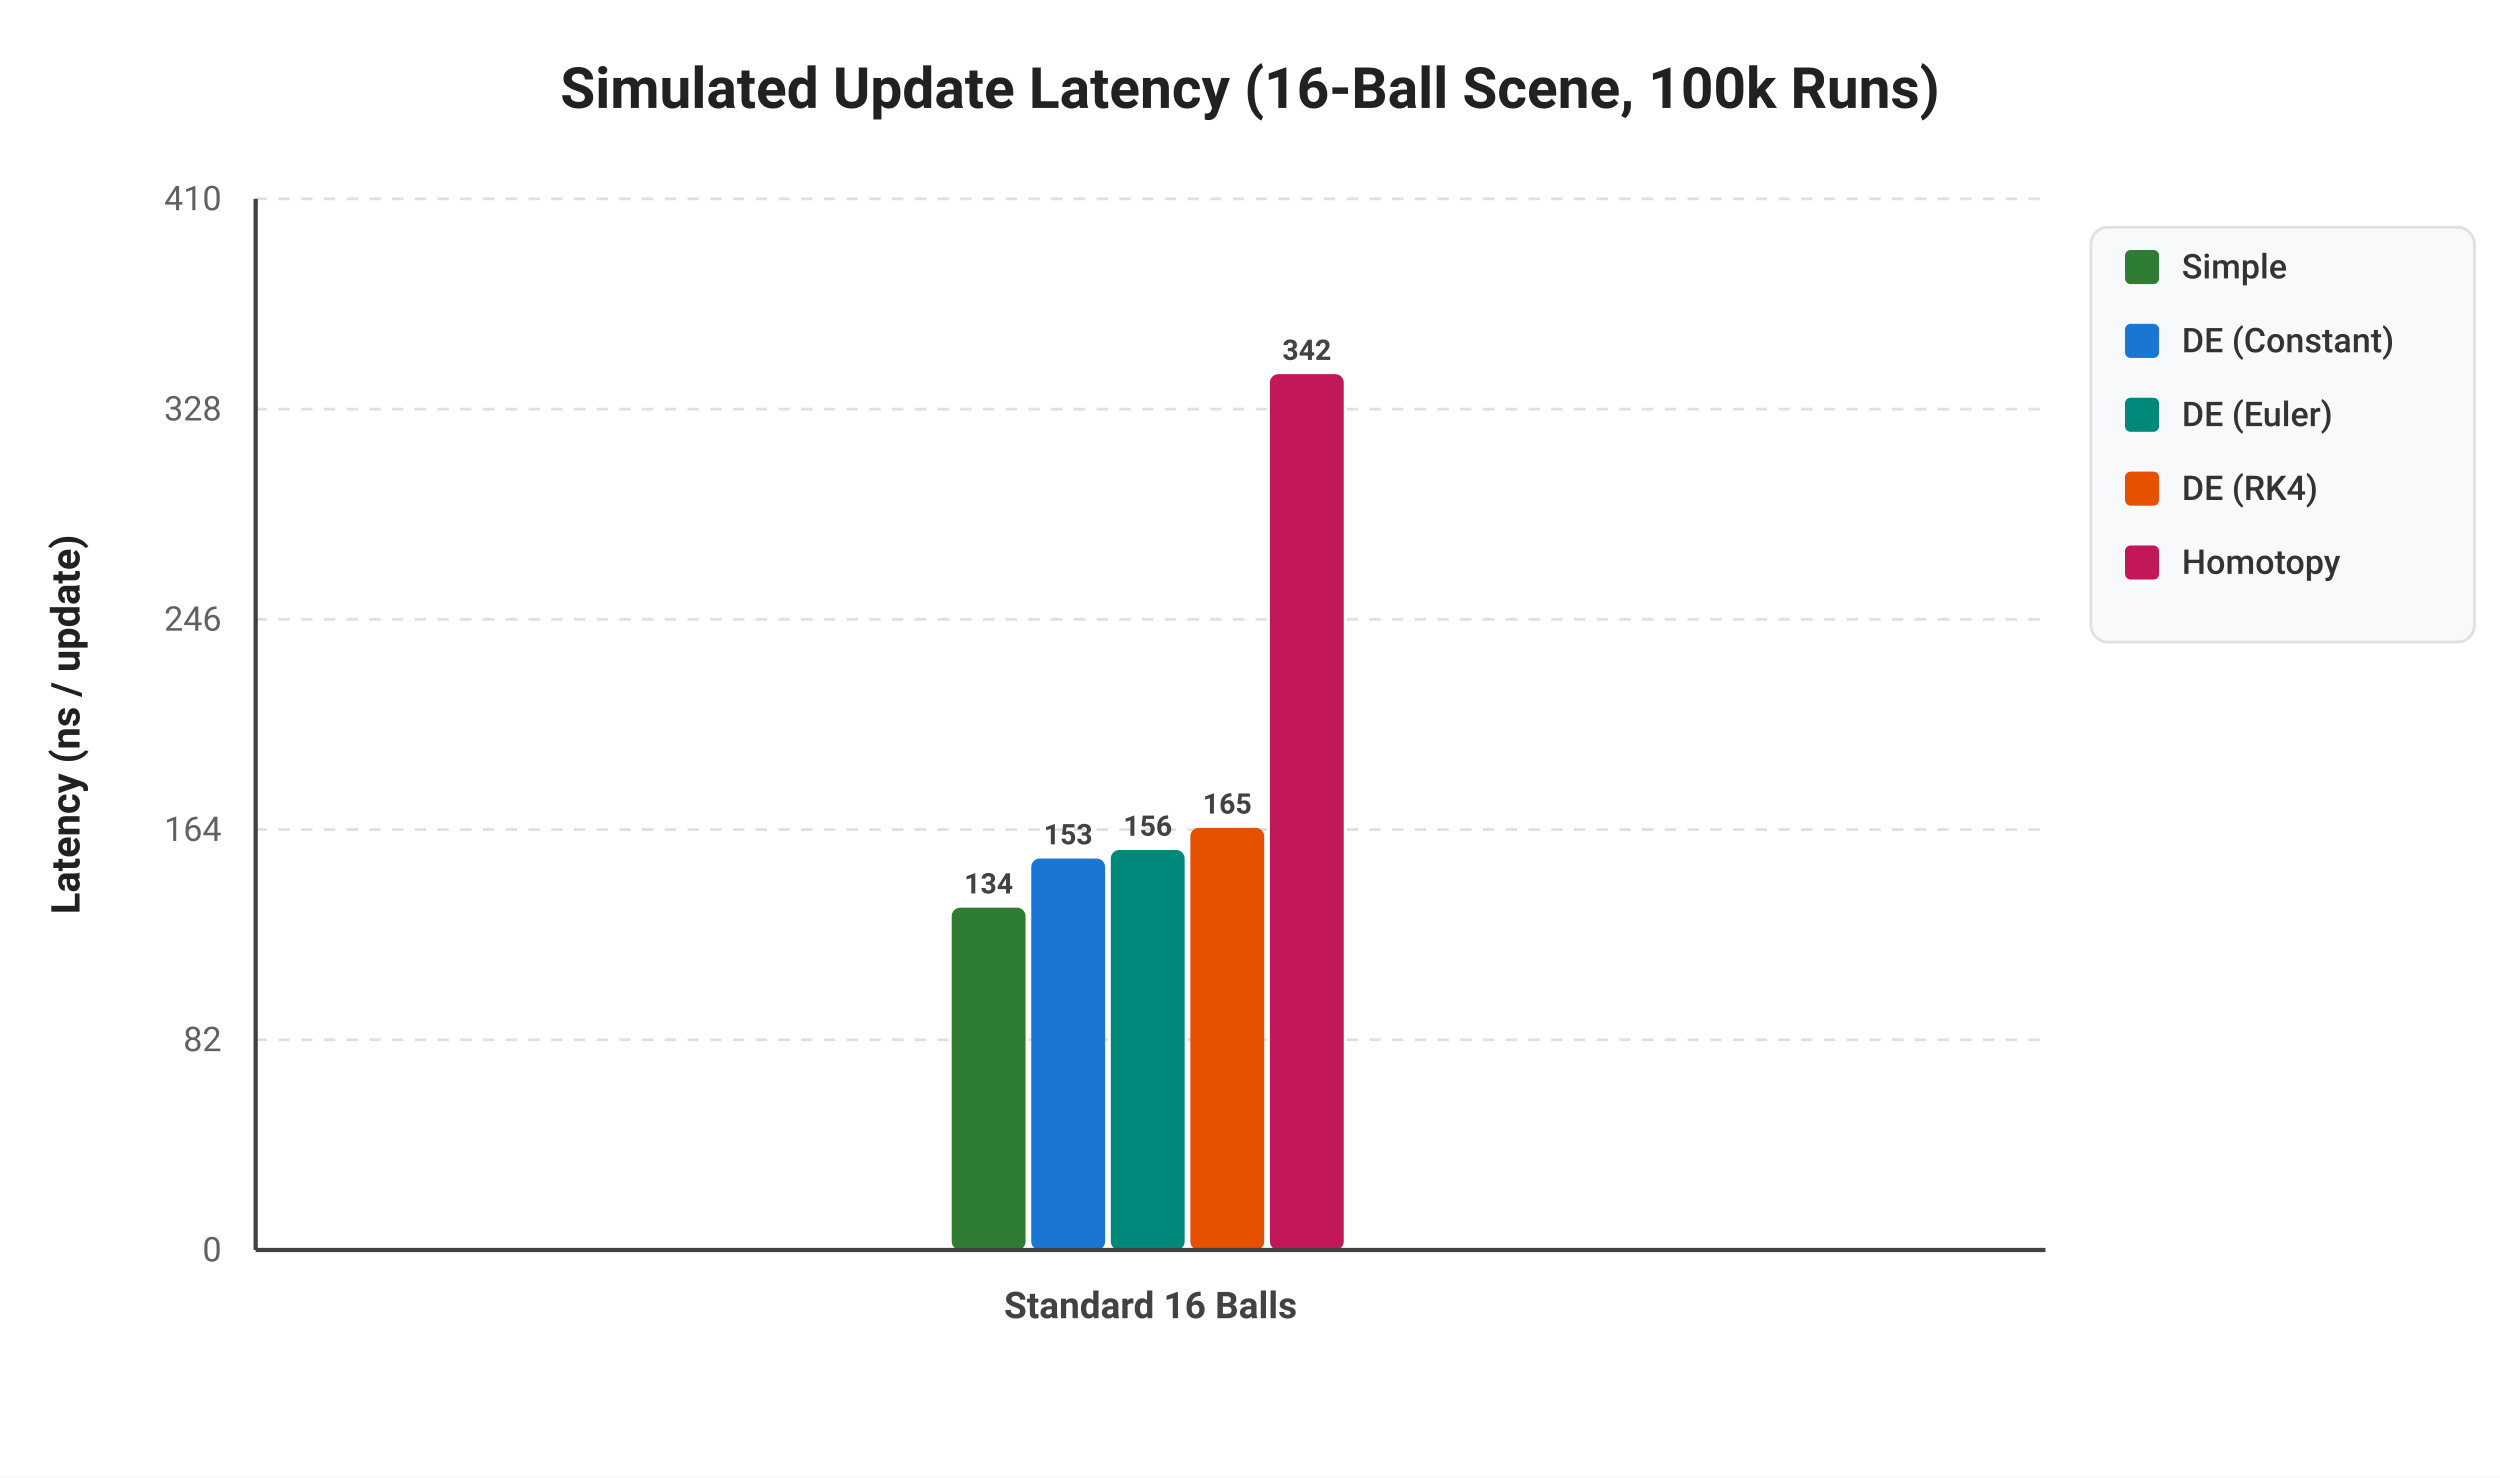
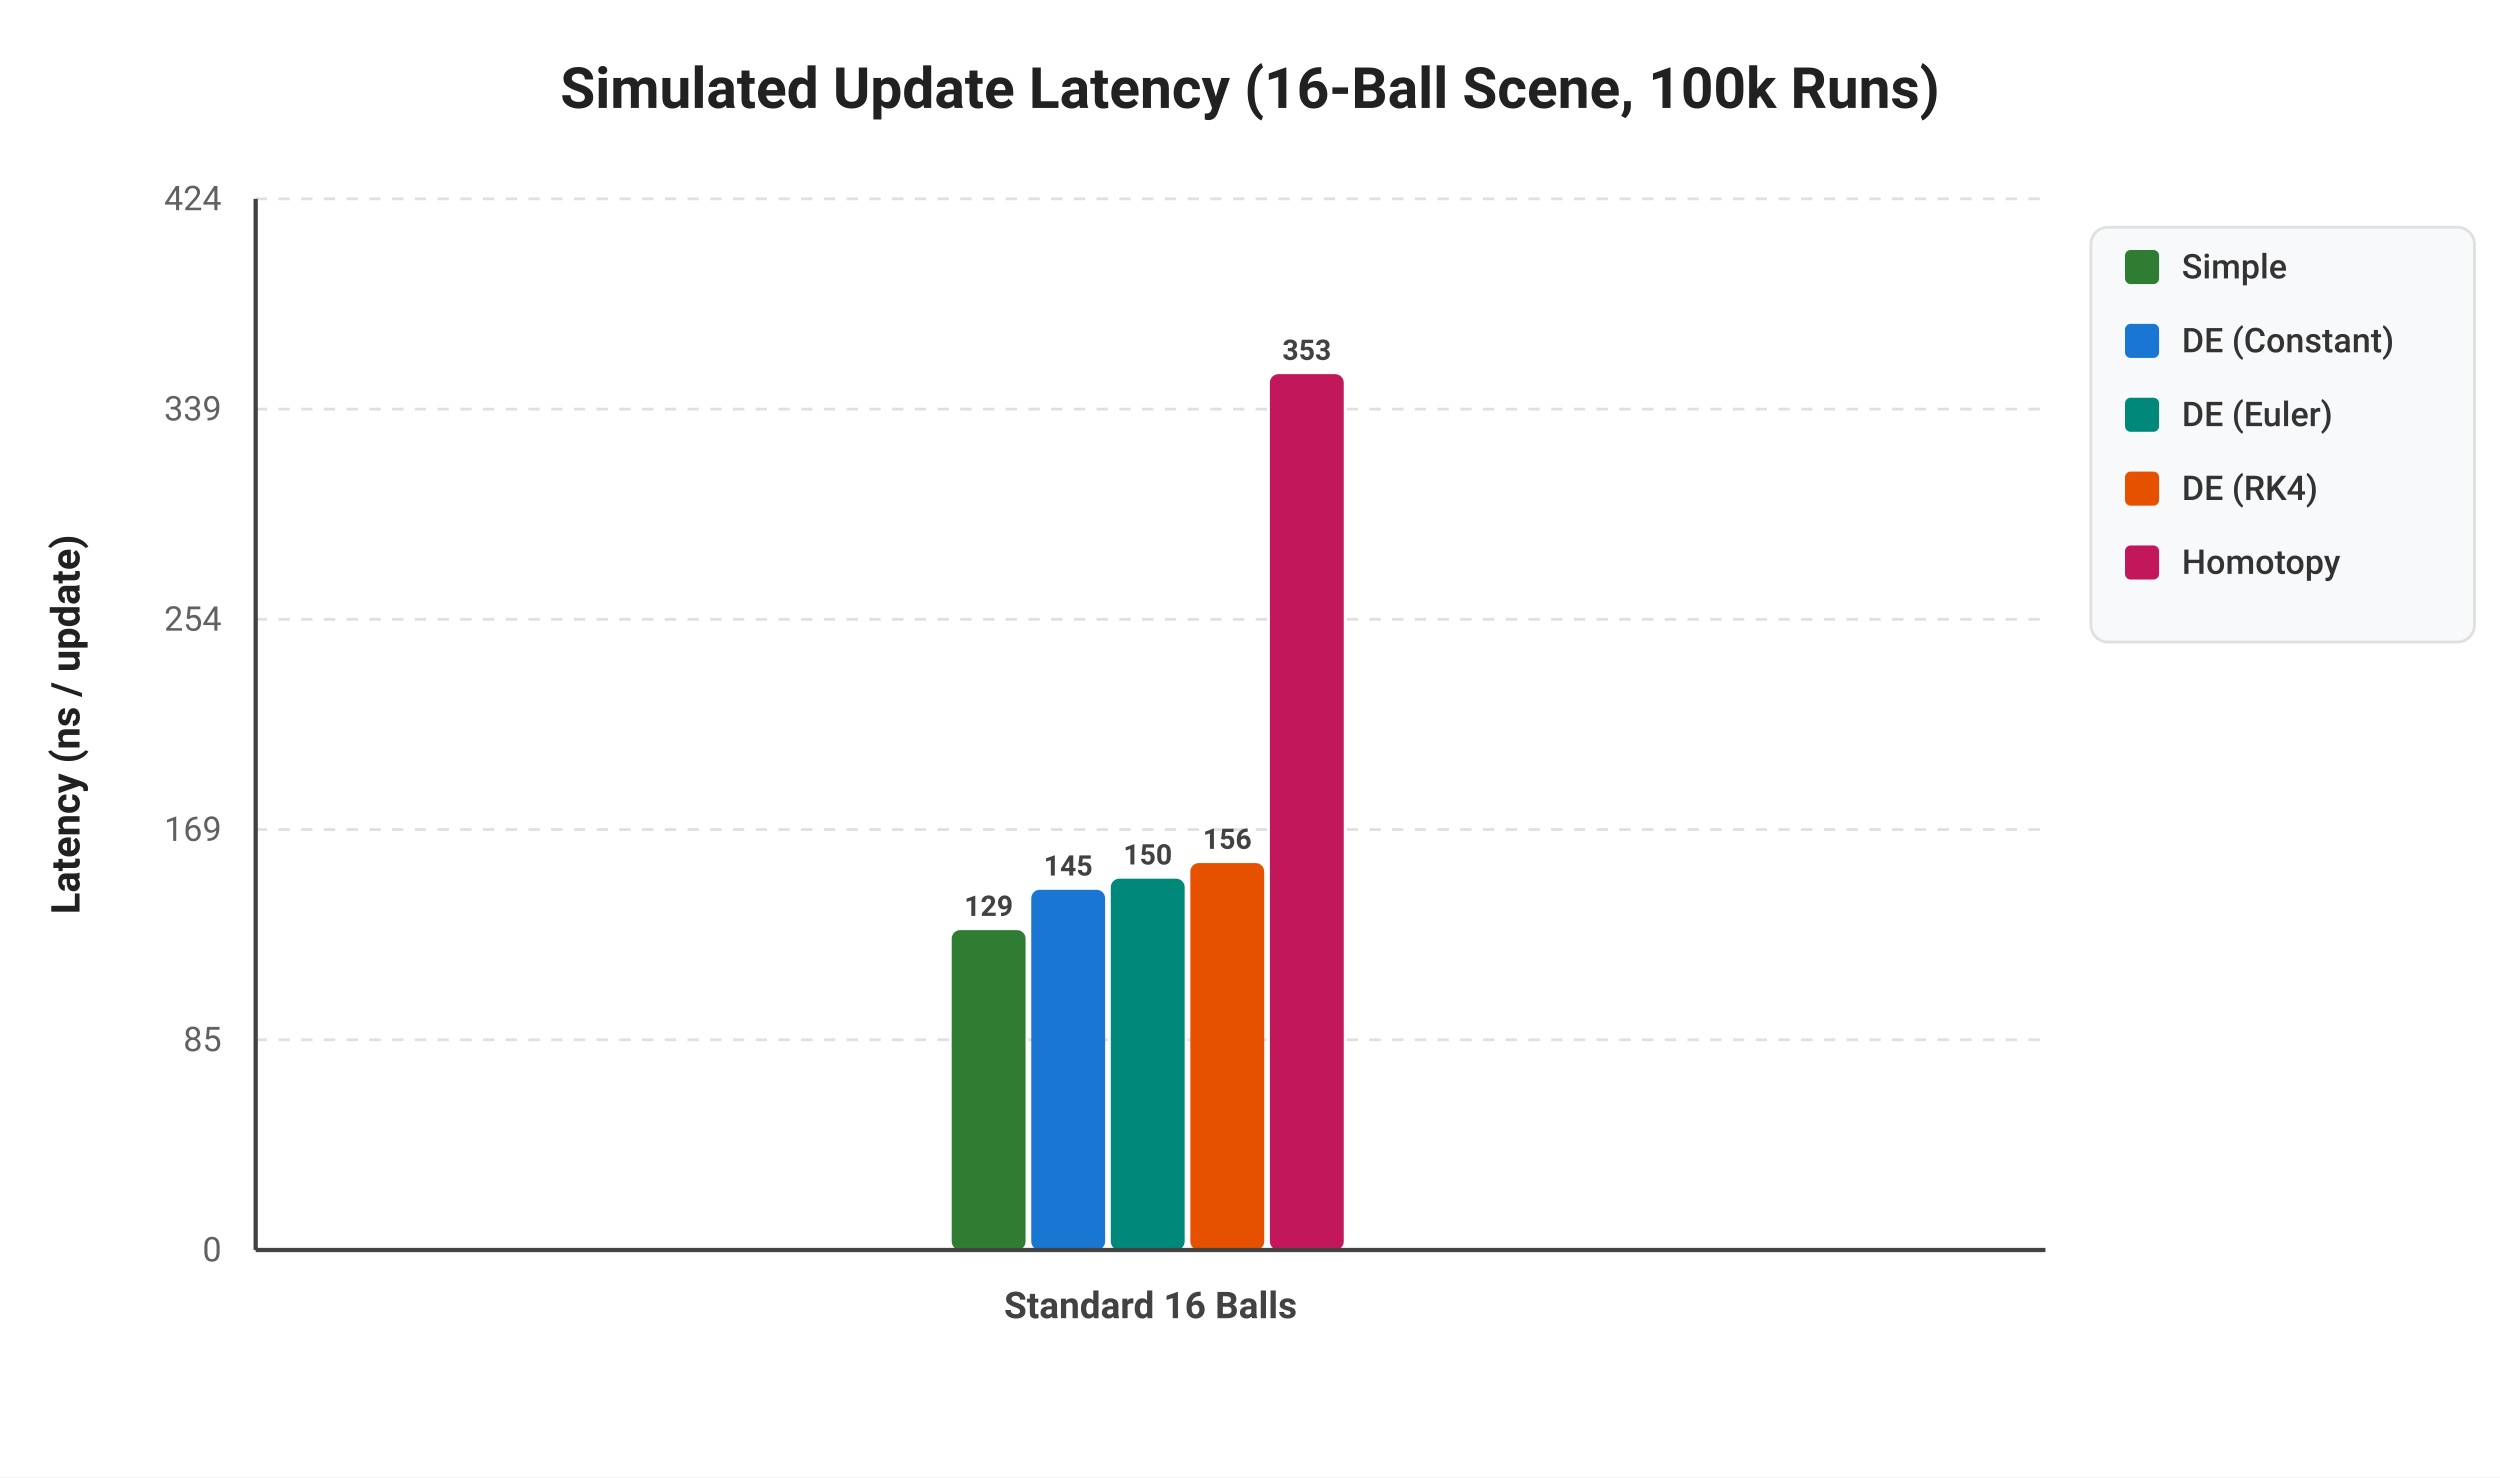
<svg xmlns="http://www.w3.org/2000/svg" width="880" height="520" viewBox="0 0 880 520" font-family="-apple-system, BlinkMacSystemFont, 'Segoe UI', Roboto, Helvetica, Arial, sans-serif">
  <rect width="100%" height="100%" fill="#FFFFFF" />
  <text x="440.0" y="38" text-anchor="middle" font-size="20" font-weight="bold" fill="#212121">Simulated Update Latency (16-Ball Scene, 100k Runs)</text>
  <line x1="90" y1="440.0" x2="720" y2="440.0" stroke="#E0E0E0" stroke-width="1" stroke-dasharray="4,4" />
  <text x="78" y="444.0" text-anchor="end" font-size="12" fill="#616161">0</text>
  <line x1="90" y1="366.0" x2="720" y2="366.0" stroke="#E0E0E0" stroke-width="1" stroke-dasharray="4,4" />
-   <text x="78" y="370.0" text-anchor="end" font-size="12" fill="#616161">82</text>
+   <text x="78" y="370.0" text-anchor="end" font-size="12" fill="#616161">85</text>
  <line x1="90" y1="292.0" x2="720" y2="292.0" stroke="#E0E0E0" stroke-width="1" stroke-dasharray="4,4" />
-   <text x="78" y="296.0" text-anchor="end" font-size="12" fill="#616161">164</text>
+   <text x="78" y="296.0" text-anchor="end" font-size="12" fill="#616161">169</text>
  <line x1="90" y1="218.0" x2="720" y2="218.0" stroke="#E0E0E0" stroke-width="1" stroke-dasharray="4,4" />
-   <text x="78" y="222.0" text-anchor="end" font-size="12" fill="#616161">246</text>
+   <text x="78" y="222.0" text-anchor="end" font-size="12" fill="#616161">254</text>
  <line x1="90" y1="144.0" x2="720" y2="144.0" stroke="#E0E0E0" stroke-width="1" stroke-dasharray="4,4" />
-   <text x="78" y="148.0" text-anchor="end" font-size="12" fill="#616161">328</text>
-   <line x1="90" y1="70" x2="720" y2="70" stroke="#E0E0E0" stroke-width="1" stroke-dasharray="4,4" />
-   <text x="78" y="74" text-anchor="end" font-size="12" fill="#616161">410</text>
+   <text x="78" y="148.0" text-anchor="end" font-size="12" fill="#616161">339</text>
+   <line x1="90" y1="70.0" x2="720" y2="70.0" stroke="#E0E0E0" stroke-width="1" stroke-dasharray="4,4" />
+   <text x="78" y="74.0" text-anchor="end" font-size="12" fill="#616161">424</text>
  <text x="405.0" y="464" text-anchor="middle" font-size="13" font-weight="600" fill="#424242">Standard 16 Balls</text>
-   <rect x="335.0" y="319.5" width="26.0" height="120.5" rx="3" fill="#2E7D32" />
-   <text x="348.0" y="314.5" text-anchor="middle" font-size="10" font-weight="bold" fill="#424242">134</text>
-   <rect x="363.0" y="302.2" width="26.0" height="137.8" rx="3" fill="#1976D2" />
-   <text x="376.0" y="297.2" text-anchor="middle" font-size="10" font-weight="bold" fill="#424242">153</text>
-   <rect x="391.0" y="299.2" width="26.0" height="140.8" rx="3" fill="#00897B" />
-   <text x="404.0" y="294.2" text-anchor="middle" font-size="10" font-weight="bold" fill="#424242">156</text>
-   <rect x="419.0" y="291.4" width="26.0" height="148.6" rx="3" fill="#E65100" />
-   <text x="432.0" y="286.4" text-anchor="middle" font-size="10" font-weight="bold" fill="#424242">165</text>
+   <rect x="335.0" y="327.4" width="26.0" height="112.6" rx="3" fill="#2E7D32" />
+   <text x="348.0" y="322.4" text-anchor="middle" font-size="10" font-weight="bold" fill="#424242">129</text>
+   <rect x="363.0" y="313.2" width="26.0" height="126.8" rx="3" fill="#1976D2" />
+   <text x="376.0" y="308.2" text-anchor="middle" font-size="10" font-weight="bold" fill="#424242">145</text>
+   <rect x="391.0" y="309.3" width="26.0" height="130.7" rx="3" fill="#00897B" />
+   <text x="404.0" y="304.3" text-anchor="middle" font-size="10" font-weight="bold" fill="#424242">150</text>
+   <rect x="419.0" y="303.8" width="26.0" height="136.2" rx="3" fill="#E65100" />
+   <text x="432.0" y="298.8" text-anchor="middle" font-size="10" font-weight="bold" fill="#424242">156</text>
  <rect x="447.0" y="131.7" width="26.0" height="308.3" rx="3" fill="#C2185B" />
-   <text x="460.0" y="126.7" text-anchor="middle" font-size="10" font-weight="bold" fill="#424242">342</text>
+   <text x="460.0" y="126.7" text-anchor="middle" font-size="10" font-weight="bold" fill="#424242">353</text>
  <line x1="90" y1="70" x2="90" y2="440" stroke="#424242" stroke-width="1.5" />
  <line x1="90" y1="440" x2="720" y2="440" stroke="#424242" stroke-width="1.5" />
  <text transform="rotate(-90)" x="-255.0" y="28" text-anchor="middle" font-size="14" font-weight="600" fill="#212121">Latency (ns / update)</text>
  <rect x="736" y="80" width="135" height="146" rx="6" fill="#F8F9FA" stroke="#E0E0E0" stroke-width="1" />
  <rect x="748" y="88" width="12" height="12" rx="2" fill="#2E7D32" />
  <text x="768" y="98" font-size="12" font-weight="500" fill="#333333">Simple</text>
  <rect x="748" y="114" width="12" height="12" rx="2" fill="#1976D2" />
  <text x="768" y="124" font-size="12" font-weight="500" fill="#333333">DE (Constant)</text>
  <rect x="748" y="140" width="12" height="12" rx="2" fill="#00897B" />
  <text x="768" y="150" font-size="12" font-weight="500" fill="#333333">DE (Euler)</text>
  <rect x="748" y="166" width="12" height="12" rx="2" fill="#E65100" />
  <text x="768" y="176" font-size="12" font-weight="500" fill="#333333">DE (RK4)</text>
  <rect x="748" y="192" width="12" height="12" rx="2" fill="#C2185B" />
  <text x="768" y="202" font-size="12" font-weight="500" fill="#333333">Homotopy</text>
</svg>
